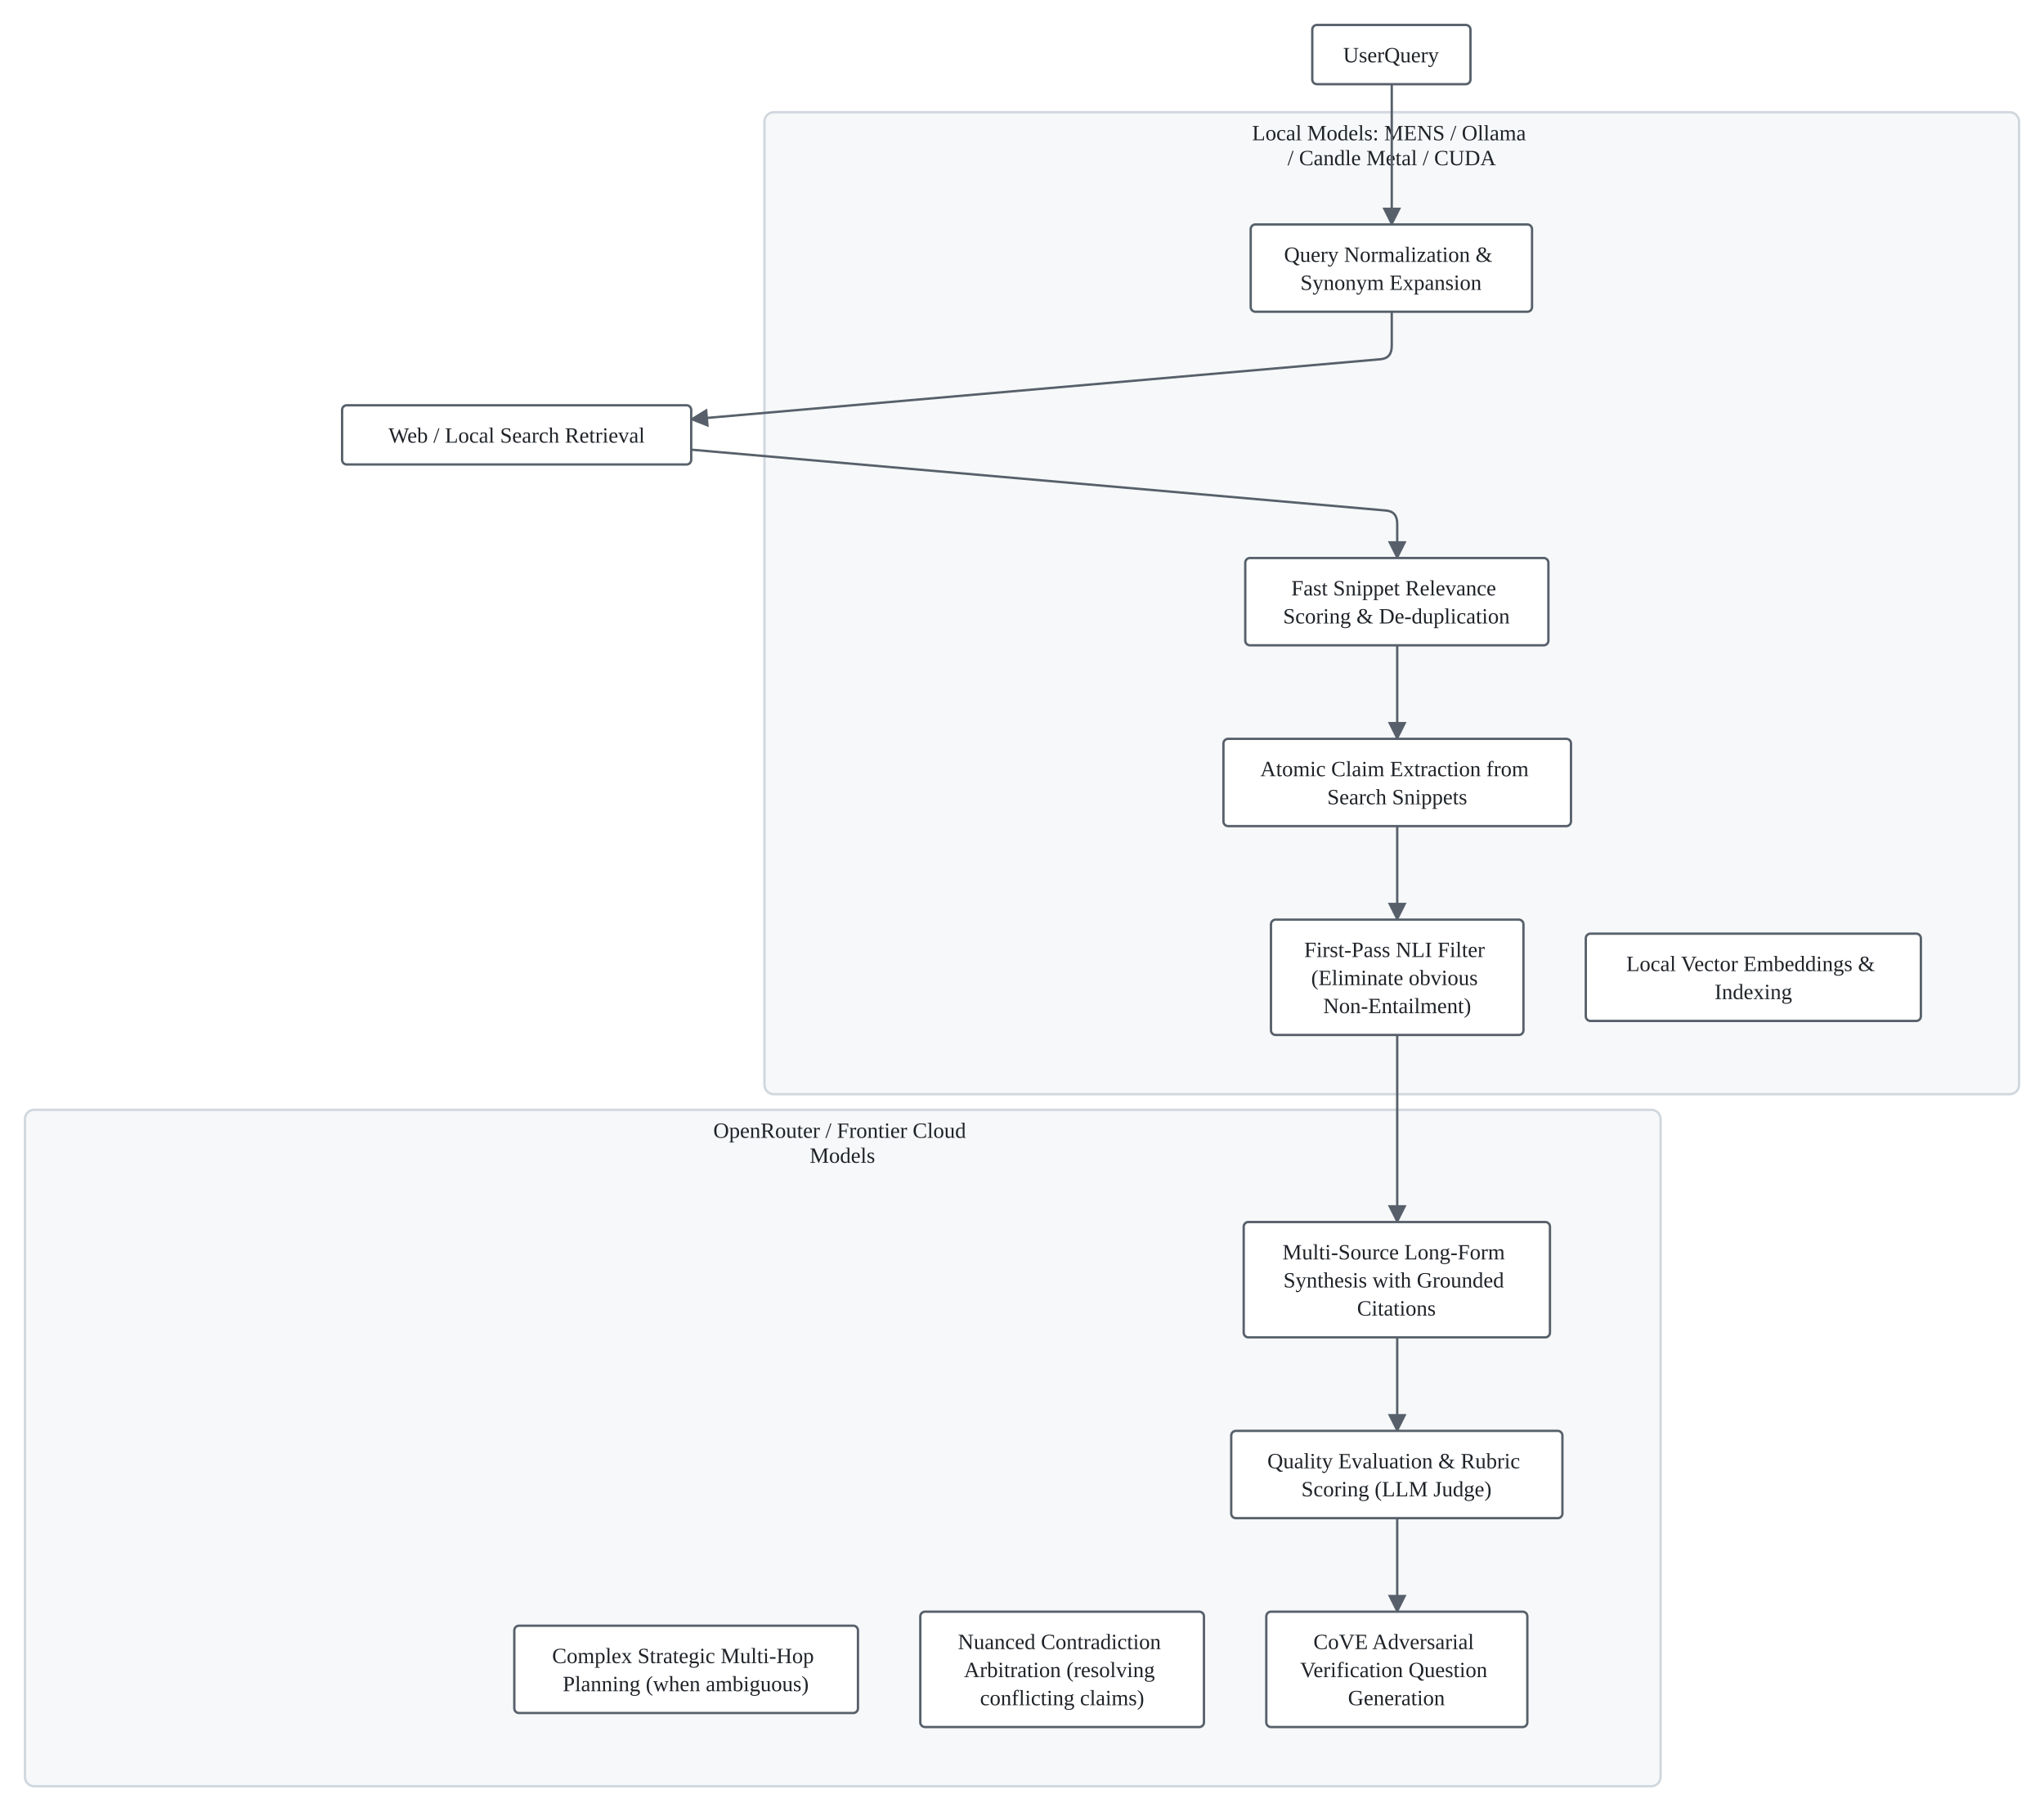
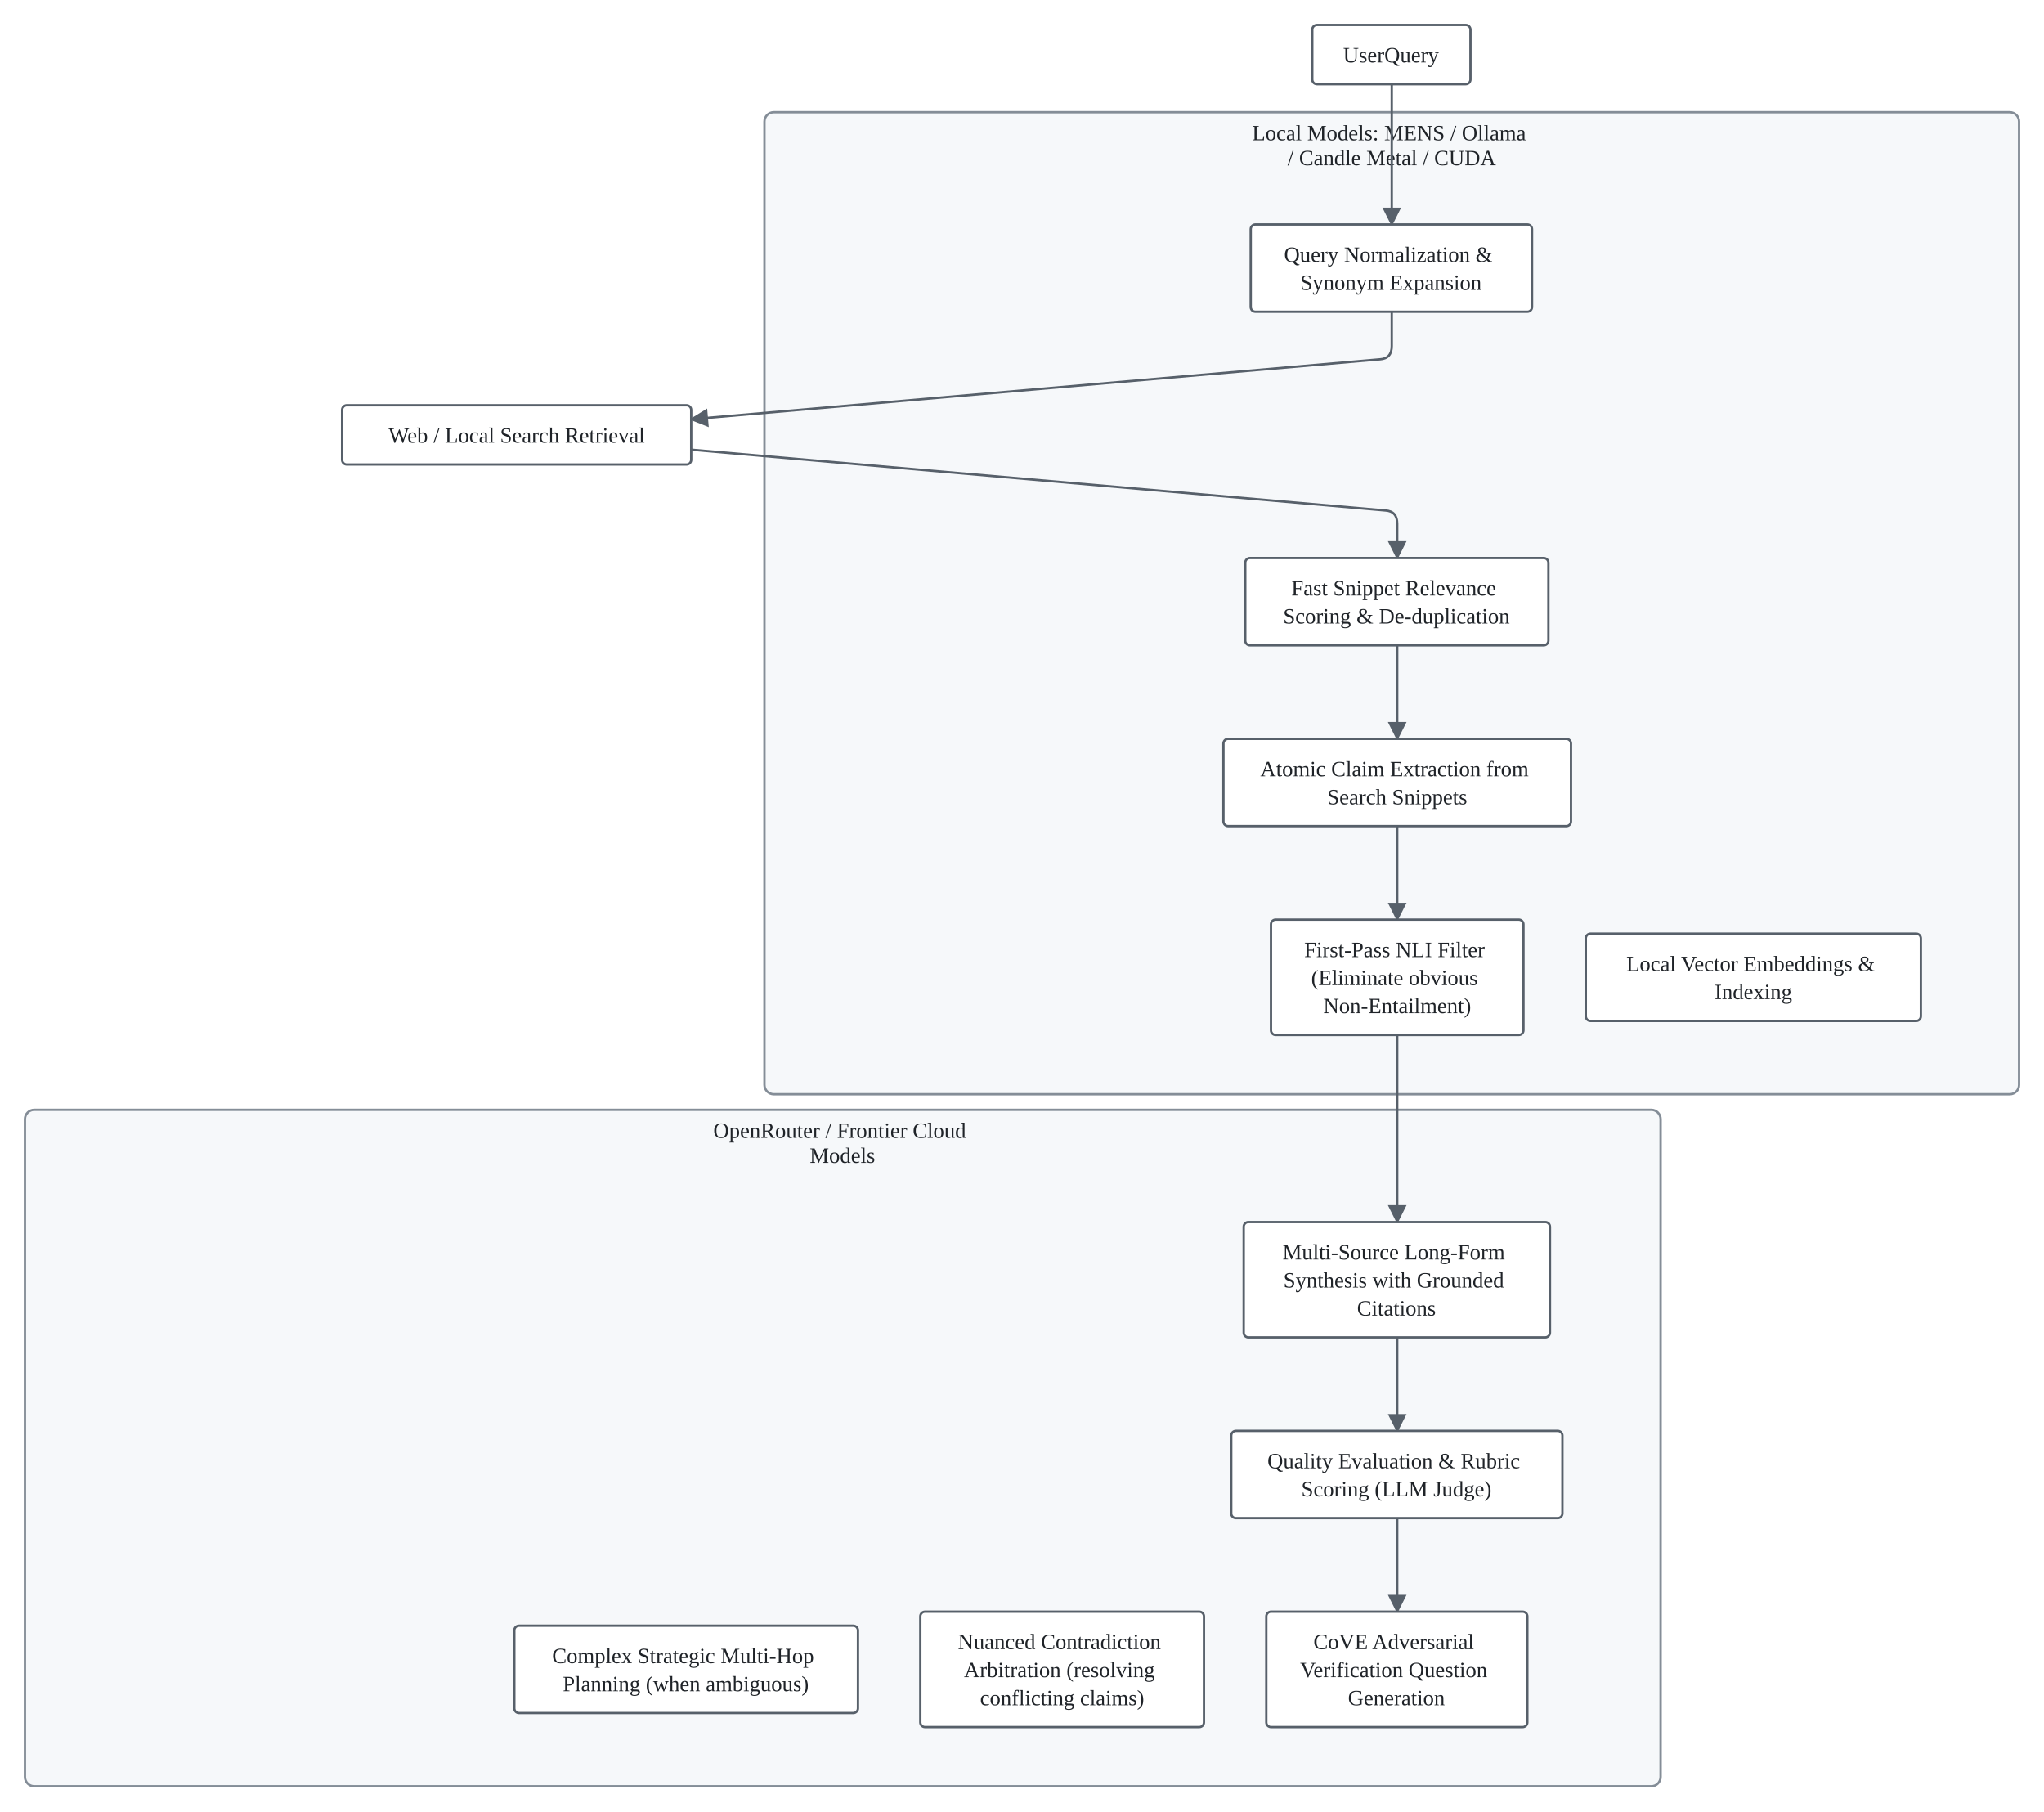
<svg xmlns="http://www.w3.org/2000/svg" viewBox="0 0 1311.5 1162" role="img" aria-labelledby="vd-title vd-desc" class="vd-diagram" style="font-family:var(--vd-font,system-ui,sans-serif);font-size:14px">
  <defs>
    <marker id="vd-arrow" viewBox="0 0 10 10" refX="9" refY="5" markerWidth="8" markerHeight="8" orient="auto">
      <path d="M0 0L10 5L0 10z" style="fill:var(--vd-edge,#57606a)" />
    </marker>
  </defs>
  <g class="vd-containers">
-     <rect class="vd-container" x="490.5" y="72" width="805" height="630" rx="6" style="fill:var(--vd-container-fill,#f6f8fa);stroke:var(--vd-container-stroke,#d0d7de);stroke-width:1.5" />
+     <rect class="vd-container" x="490.5" y="72" width="805" height="630" rx="6" style="fill:var(--vd-container-fill,#f6f8fa);stroke:var(--vd-container-stroke,#848d97);stroke-width:1.5" />
    <text class="vd-container-label" x="893" y="90" text-anchor="middle" style="fill:var(--vd-text,#1f2328);stroke:none">
      <tspan x="893" dy="0">Local Models: MENS / Ollama</tspan>
      <tspan x="893" dy="16">/ Candle Metal / CUDA</tspan>
    </text>
-     <rect class="vd-container" x="16" y="712" width="1049.5" height="434" rx="6" style="fill:var(--vd-container-fill,#f6f8fa);stroke:var(--vd-container-stroke,#d0d7de);stroke-width:1.5" />
+     <rect class="vd-container" x="16" y="712" width="1049.5" height="434" rx="6" style="fill:var(--vd-container-fill,#f6f8fa);stroke:var(--vd-container-stroke,#848d97);stroke-width:1.5" />
    <text class="vd-container-label" x="540.5" y="730" text-anchor="middle" style="fill:var(--vd-text,#1f2328);stroke:none">
      <tspan x="540.5" dy="0">OpenRouter / Frontier Cloud</tspan>
      <tspan x="540.5" dy="16">Models</tspan>
    </text>
  </g>
  <g class="vd-edges" style="fill:none;stroke:var(--vd-edge,#57606a);stroke-width:1.5">
    <path class="vd-edge" d="M896.5 414L896.5 444L896.5 474" marker-end="url(#vd-arrow)" />
    <path class="vd-edge" d="M896.5 530L896.5 560L896.5 590" marker-end="url(#vd-arrow)" />
    <path class="vd-edge" d="M896.5 858L896.5 888L896.5 918" marker-end="url(#vd-arrow)" />
    <path class="vd-edge" d="M896.5 974L896.5 1004L896.5 1034" marker-end="url(#vd-arrow)" />
    <path class="vd-edge" d="M893 54L893 84L893 114L893 144" marker-end="url(#vd-arrow)" />
    <path class="vd-edge" d="M893 200L893 222Q893 230 885.5 230.5L443.5 269" marker-end="url(#vd-arrow)" />
    <path class="vd-edge" d="M443.5 288.5L889 327.5Q896.5 328 896.5 336L896.5 358" marker-end="url(#vd-arrow)" />
    <path class="vd-edge" d="M896.5 664L896.5 694L896.5 724L896.5 754L896.5 784" marker-end="url(#vd-arrow)" />
  </g>
  <g class="vd-nodes">
    <g class="vd-node">
      <rect class="vd-node-shape" x="842" y="16" width="101.5" height="38" rx="3" style="fill:var(--vd-node-fill,#fff);stroke:var(--vd-node-stroke,#57606a);stroke-width:1.5" />
      <text class="vd-label" x="892.5" y="40" text-anchor="middle" style="fill:var(--vd-text,#1f2328);stroke:none">
        <tspan x="892.5" dy="0">UserQuery</tspan>
      </text>
    </g>
    <g class="vd-node">
      <rect class="vd-node-shape" x="219.5" y="260" width="224" height="38" rx="3" style="fill:var(--vd-node-fill,#fff);stroke:var(--vd-node-stroke,#57606a);stroke-width:1.5" />
      <text class="vd-label" x="331.5" y="284" text-anchor="middle" style="fill:var(--vd-text,#1f2328);stroke:none">
        <tspan x="331.5" dy="0">Web / Local Search Retrieval</tspan>
      </text>
    </g>
    <g class="vd-node">
      <rect class="vd-node-shape" x="802.5" y="144" width="180.5" height="56" rx="3" style="fill:var(--vd-node-fill,#fff);stroke:var(--vd-node-stroke,#57606a);stroke-width:1.5" />
      <text class="vd-label" x="892.5" y="168" text-anchor="middle" style="fill:var(--vd-text,#1f2328);stroke:none">
        <tspan x="892.5" dy="0">Query Normalization &amp;</tspan>
        <tspan x="892.5" dy="18">Synonym Expansion</tspan>
      </text>
    </g>
    <g class="vd-node">
      <rect class="vd-node-shape" x="799" y="358" width="194.5" height="56" rx="3" style="fill:var(--vd-node-fill,#fff);stroke:var(--vd-node-stroke,#57606a);stroke-width:1.5" />
      <text class="vd-label" x="896" y="382" text-anchor="middle" style="fill:var(--vd-text,#1f2328);stroke:none">
        <tspan x="896" dy="0">Fast Snippet Relevance</tspan>
        <tspan x="896" dy="18">Scoring &amp; De-duplication</tspan>
      </text>
    </g>
    <g class="vd-node">
      <rect class="vd-node-shape" x="785" y="474" width="223" height="56" rx="3" style="fill:var(--vd-node-fill,#fff);stroke:var(--vd-node-stroke,#57606a);stroke-width:1.5" />
      <text class="vd-label" x="896.5" y="498" text-anchor="middle" style="fill:var(--vd-text,#1f2328);stroke:none">
        <tspan x="896.5" dy="0">Atomic Claim Extraction from</tspan>
        <tspan x="896.5" dy="18">Search Snippets</tspan>
      </text>
    </g>
    <g class="vd-node">
      <rect class="vd-node-shape" x="815.5" y="590" width="162" height="74" rx="3" style="fill:var(--vd-node-fill,#fff);stroke:var(--vd-node-stroke,#57606a);stroke-width:1.5" />
      <text class="vd-label" x="896.5" y="614" text-anchor="middle" style="fill:var(--vd-text,#1f2328);stroke:none">
        <tspan x="896.5" dy="0">First-Pass NLI Filter</tspan>
        <tspan x="896.5" dy="18">(Eliminate obvious</tspan>
        <tspan x="896.5" dy="18">Non-Entailment)</tspan>
      </text>
    </g>
    <g class="vd-node">
      <rect class="vd-node-shape" x="1017.5" y="599" width="215" height="56" rx="3" style="fill:var(--vd-node-fill,#fff);stroke:var(--vd-node-stroke,#57606a);stroke-width:1.5" />
      <text class="vd-label" x="1125" y="623" text-anchor="middle" style="fill:var(--vd-text,#1f2328);stroke:none">
        <tspan x="1125" dy="0">Local Vector Embeddings &amp;</tspan>
        <tspan x="1125" dy="18">Indexing</tspan>
      </text>
    </g>
    <g class="vd-node">
      <rect class="vd-node-shape" x="330" y="1043" width="220.5" height="56" rx="3" style="fill:var(--vd-node-fill,#fff);stroke:var(--vd-node-stroke,#57606a);stroke-width:1.5" />
      <text class="vd-label" x="440" y="1067" text-anchor="middle" style="fill:var(--vd-text,#1f2328);stroke:none">
        <tspan x="440" dy="0">Complex Strategic Multi-Hop</tspan>
        <tspan x="440" dy="18">Planning (when ambiguous)</tspan>
      </text>
    </g>
    <g class="vd-node">
      <rect class="vd-node-shape" x="798" y="784" width="196.5" height="74" rx="3" style="fill:var(--vd-node-fill,#fff);stroke:var(--vd-node-stroke,#57606a);stroke-width:1.5" />
      <text class="vd-label" x="896" y="808" text-anchor="middle" style="fill:var(--vd-text,#1f2328);stroke:none">
        <tspan x="896" dy="0">Multi-Source Long-Form</tspan>
        <tspan x="896" dy="18">Synthesis with Grounded</tspan>
        <tspan x="896" dy="18">Citations</tspan>
      </text>
    </g>
    <g class="vd-node">
      <rect class="vd-node-shape" x="590.5" y="1034" width="182" height="74" rx="3" style="fill:var(--vd-node-fill,#fff);stroke:var(--vd-node-stroke,#57606a);stroke-width:1.5" />
      <text class="vd-label" x="681.5" y="1058" text-anchor="middle" style="fill:var(--vd-text,#1f2328);stroke:none">
        <tspan x="681.5" dy="0">Nuanced Contradiction</tspan>
        <tspan x="681.5" dy="18">Arbitration (resolving</tspan>
        <tspan x="681.5" dy="18">conflicting claims)</tspan>
      </text>
    </g>
    <g class="vd-node">
      <rect class="vd-node-shape" x="790" y="918" width="212.5" height="56" rx="3" style="fill:var(--vd-node-fill,#fff);stroke:var(--vd-node-stroke,#57606a);stroke-width:1.5" />
      <text class="vd-label" x="896" y="942" text-anchor="middle" style="fill:var(--vd-text,#1f2328);stroke:none">
        <tspan x="896" dy="0">Quality Evaluation &amp; Rubric</tspan>
        <tspan x="896" dy="18">Scoring (LLM Judge)</tspan>
      </text>
    </g>
    <g class="vd-node">
      <rect class="vd-node-shape" x="812.5" y="1034" width="167.5" height="74" rx="3" style="fill:var(--vd-node-fill,#fff);stroke:var(--vd-node-stroke,#57606a);stroke-width:1.5" />
      <text class="vd-label" x="896" y="1058" text-anchor="middle" style="fill:var(--vd-text,#1f2328);stroke:none">
        <tspan x="896" dy="0">CoVE Adversarial</tspan>
        <tspan x="896" dy="18">Verification Question</tspan>
        <tspan x="896" dy="18">Generation</tspan>
      </text>
    </g>
  </g>
</svg>
